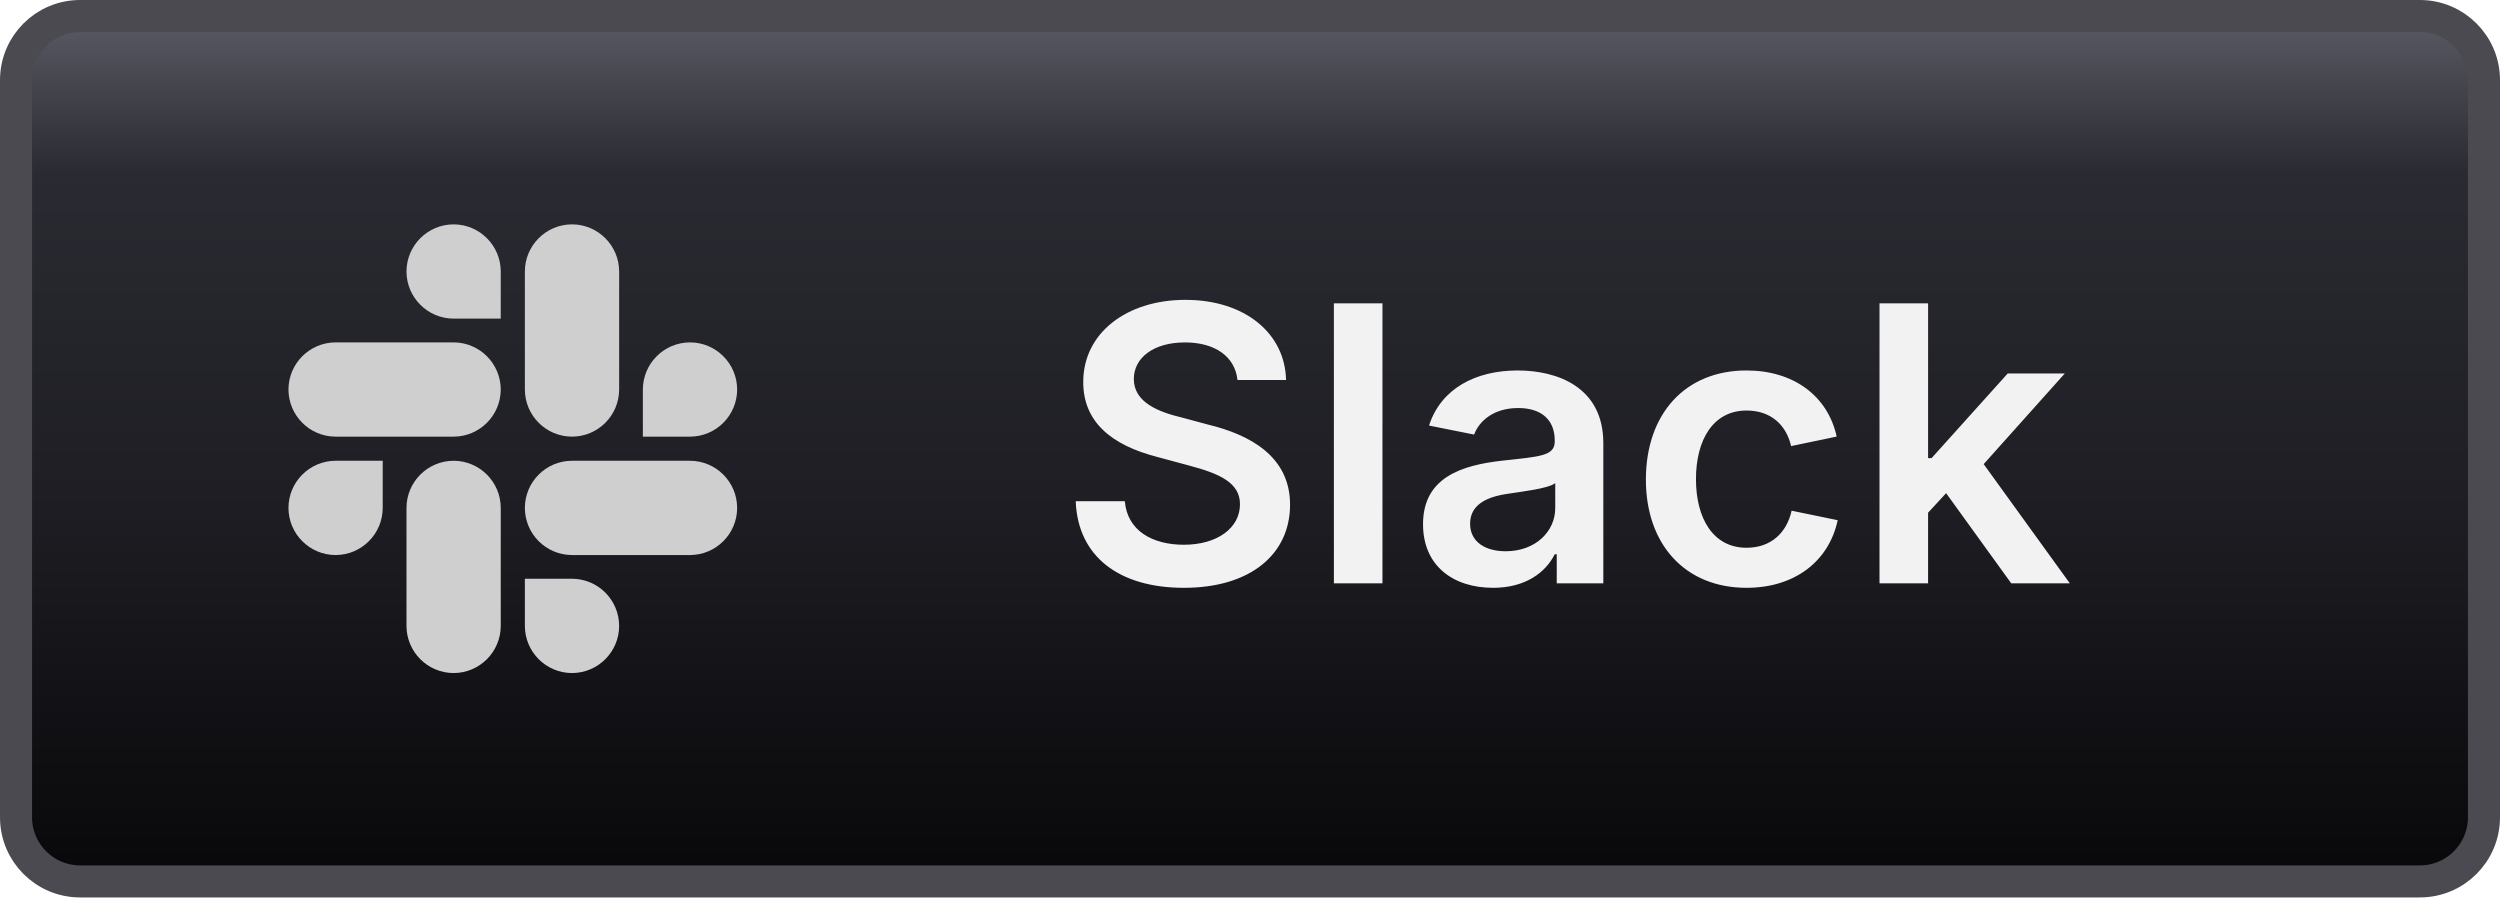
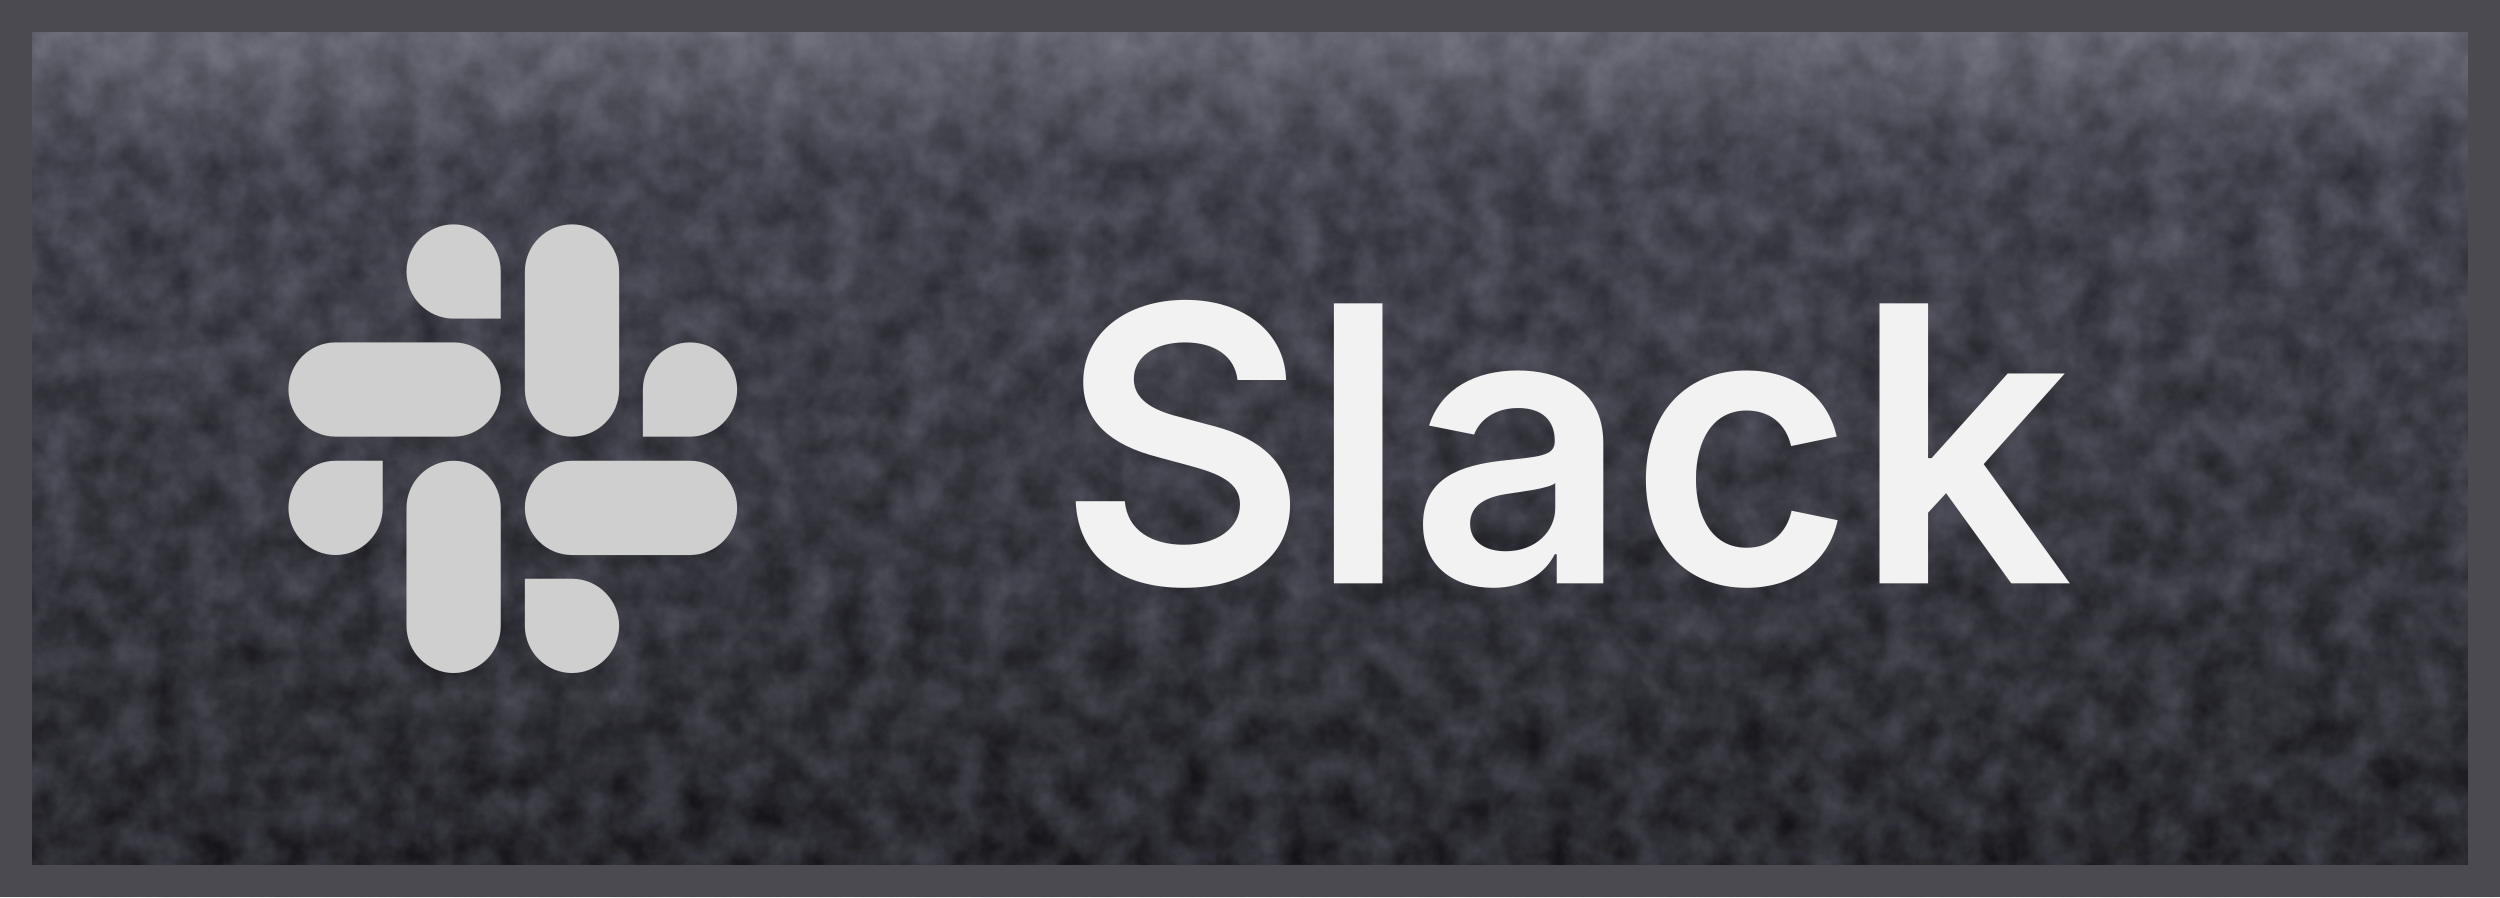
<svg xmlns="http://www.w3.org/2000/svg" width="78" height="28" viewBox="0 0 78 28" role="img" aria-label="Slack">
  <defs>
    <linearGradient id="pt" x1="0" y1="0" x2="0" y2="1">
      <stop offset="0" stop-color="#5a5a64" />
      <stop offset="0.18" stop-color="#2a2a32" />
      <stop offset="0.55" stop-color="#1e1e24" />
      <stop offset="1" stop-color="#08080a" />
    </linearGradient>
+     <filter id="gn" x="0" y="0" width="1" height="1" filterUnits="objectBoundingBox" primitiveUnits="userSpaceOnUse" color-interpolation-filters="sRGB">
+       <feTurbulence type="fractalNoise" baseFrequency="0.85" numOctaves="4" seed="4" stitchTiles="stitch" result="n" />
+       <feColorMatrix type="matrix" values="0 0 0 0 0.78  0 0 0 0 0.78  0 0 0 0 0.82  0 0 0 0.45 0" in="n" result="g" />
+       <feBlend in="SourceGraphic" in2="g" mode="overlay" />
+     </filter>
  </defs>
-   <rect x="0.5" y="0.5" width="77" height="27" rx="2" fill="url(#pt)" stroke="#4a4a50" />
+   <rect x="0" y="0" width="78" height="28" shape-rendering="crispEdges" fill="url(#pt)" filter="url(#gn)" />
+   <rect x="0.5" y="0.5" width="77" height="27" fill="none" stroke="#4a4a50" shape-rendering="crispEdges" />
  <g transform="translate(9.00 7.00) scale(0.5833)" fill="#cfcfcf">
    <path d="M5.042 15.165a2.528 2.528 0 0 1-2.52 2.523A2.528 2.528 0 0 1 0 15.165a2.527 2.527 0 0 1 2.522-2.52h2.52v2.52zM6.313 15.165a2.527 2.527 0 0 1 2.521-2.52 2.527 2.527 0 0 1 2.521 2.52v6.313A2.528 2.528 0 0 1 8.834 24a2.528 2.528 0 0 1-2.521-2.522v-6.313zM8.834 5.042a2.528 2.528 0 0 1-2.521-2.52A2.528 2.528 0 0 1 8.834 0a2.528 2.528 0 0 1 2.521 2.522v2.52H8.834zM8.834 6.313a2.528 2.528 0 0 1 2.521 2.521 2.528 2.528 0 0 1-2.521 2.521H2.522A2.528 2.528 0 0 1 0 8.834a2.528 2.528 0 0 1 2.522-2.521h6.312zM18.956 8.834a2.528 2.528 0 0 1 2.522-2.521A2.528 2.528 0 0 1 24 8.834a2.528 2.528 0 0 1-2.522 2.521h-2.522V8.834zM17.688 8.834a2.528 2.528 0 0 1-2.523 2.521 2.527 2.527 0 0 1-2.52-2.521V2.522A2.527 2.527 0 0 1 15.165 0a2.528 2.528 0 0 1 2.523 2.522v6.312zM15.165 18.956a2.528 2.528 0 0 1 2.523 2.522A2.528 2.528 0 0 1 15.165 24a2.527 2.527 0 0 1-2.52-2.522v-2.522h2.52zM15.165 17.688a2.527 2.527 0 0 1-2.52-2.523 2.526 2.526 0 0 1 2.52-2.52h6.313A2.527 2.527 0 0 1 24 15.165a2.528 2.528 0 0 1-2.522 2.523h-6.313z" />
  </g>
  <text x="33" y="18.2" font-family="system-ui, -apple-system, Segoe UI, sans-serif" font-size="12" font-weight="600" fill="#f2f2f2">Slack</text>
</svg>
